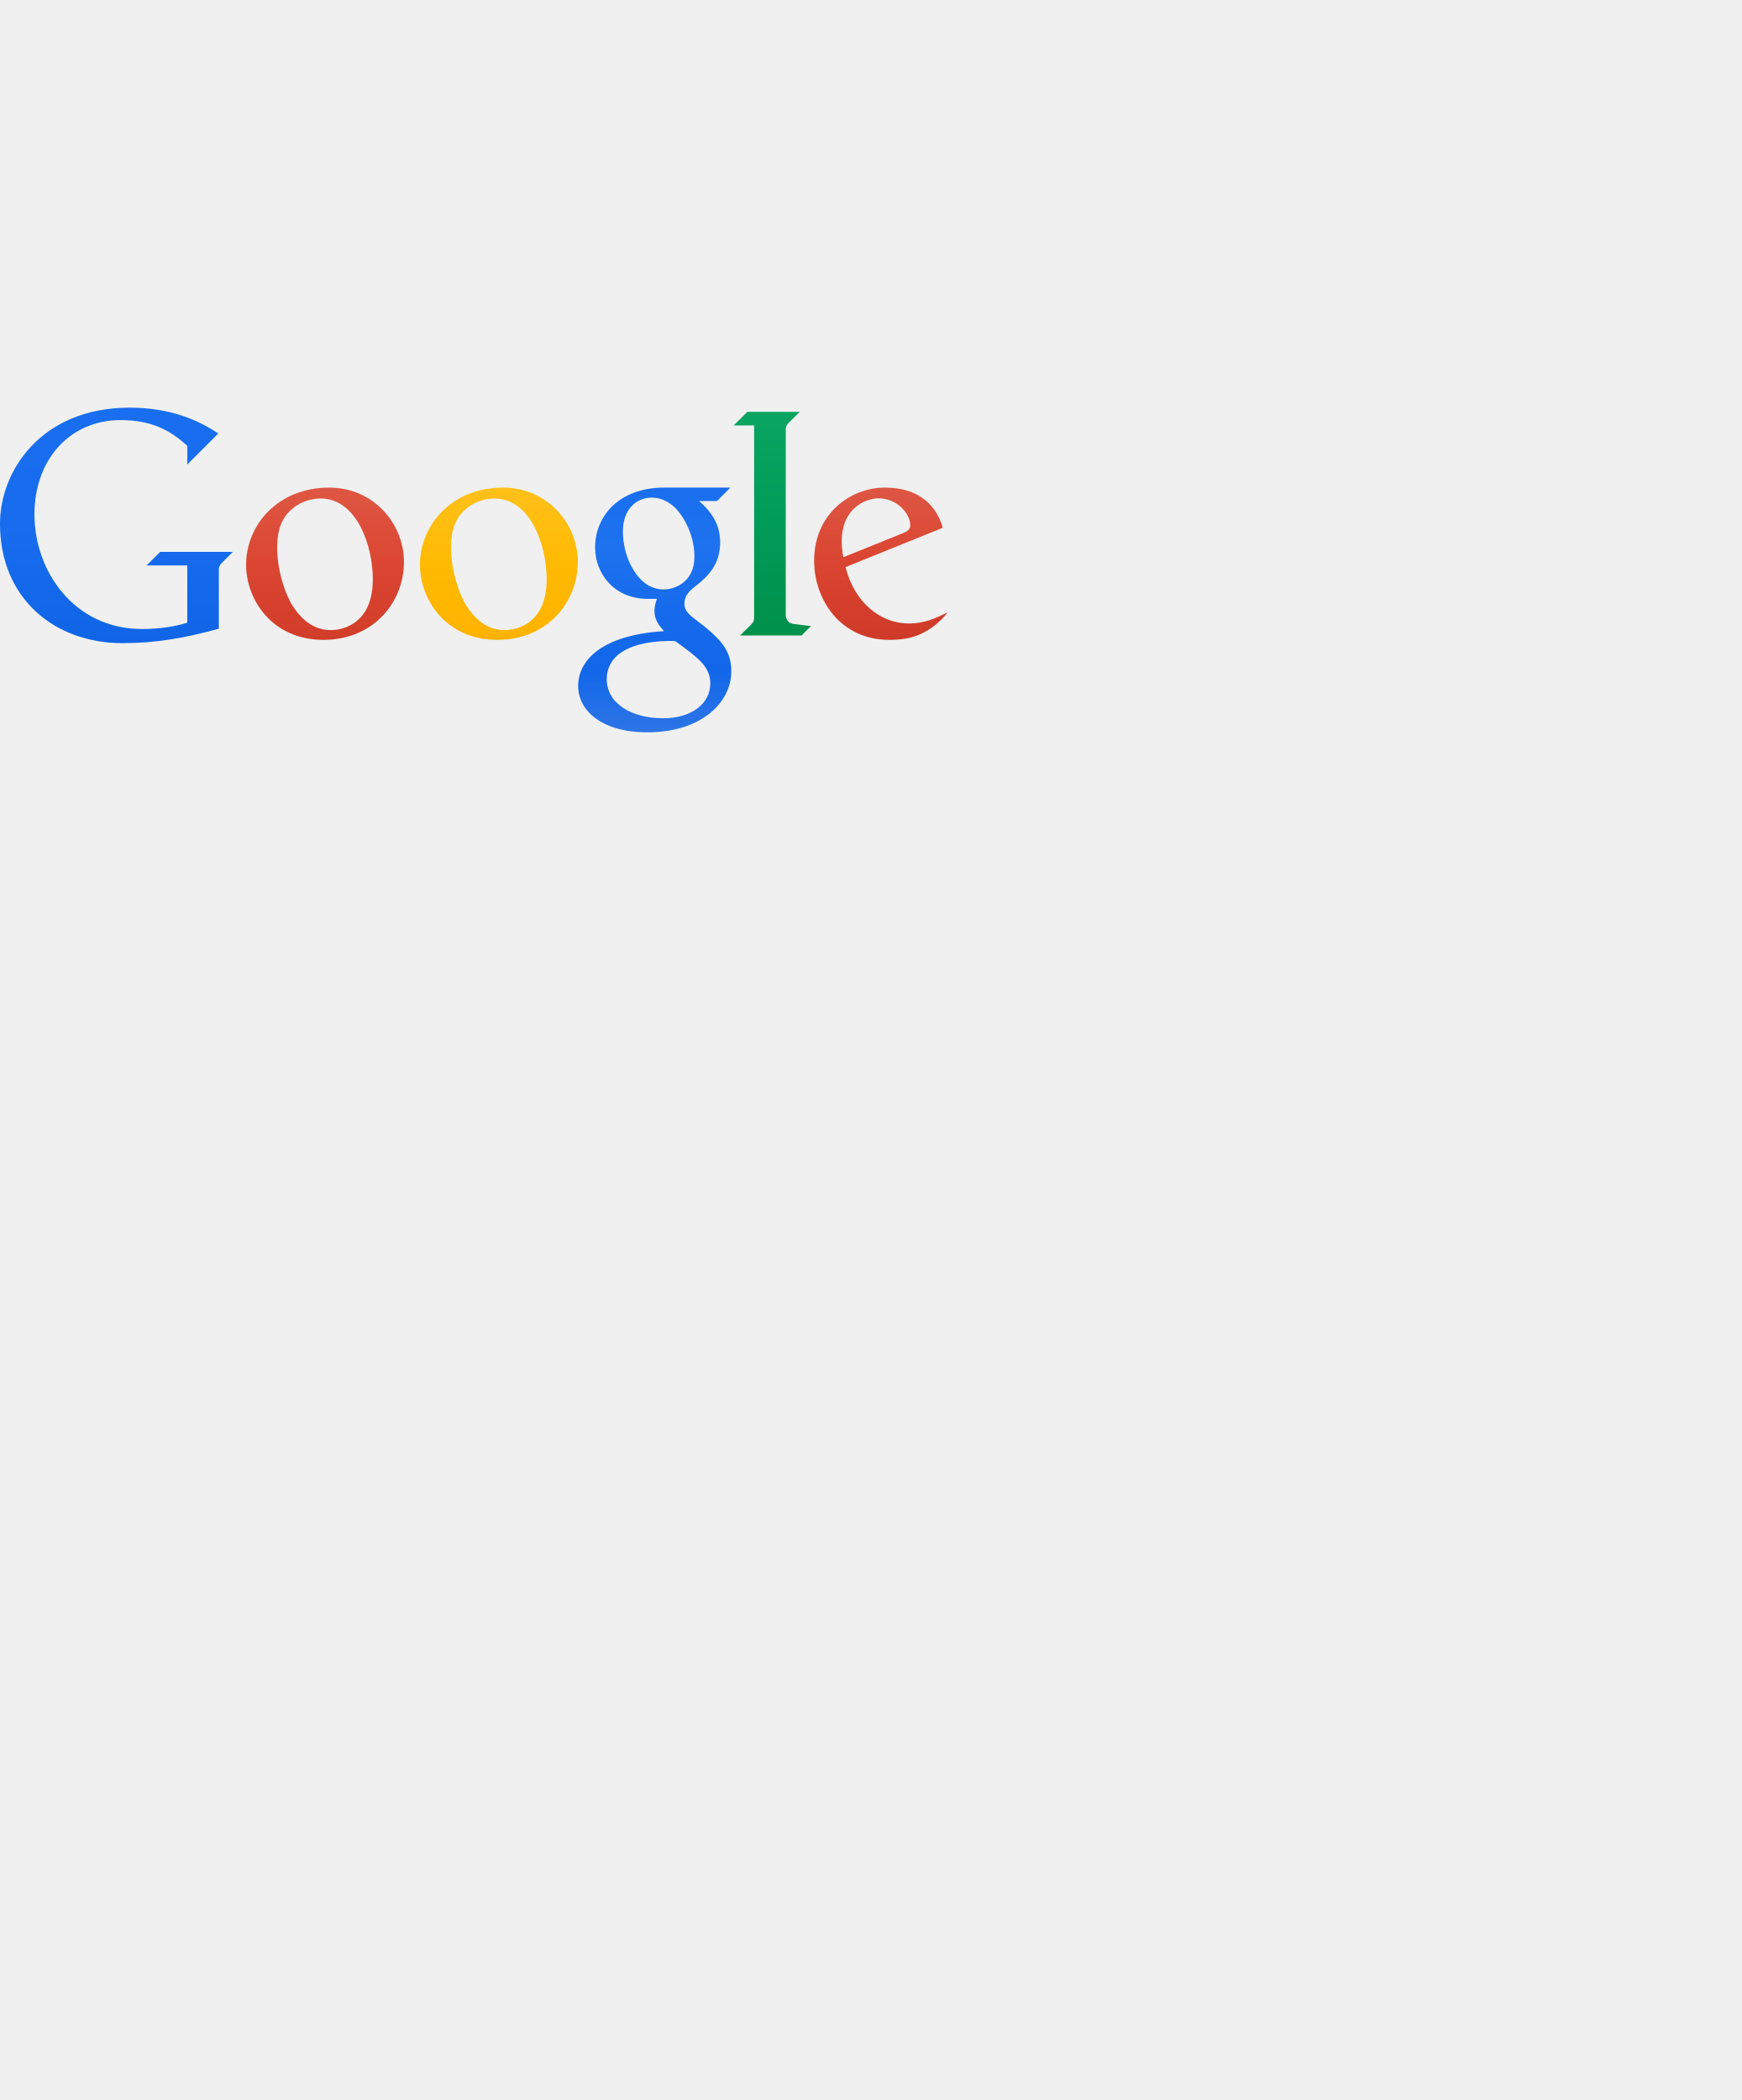
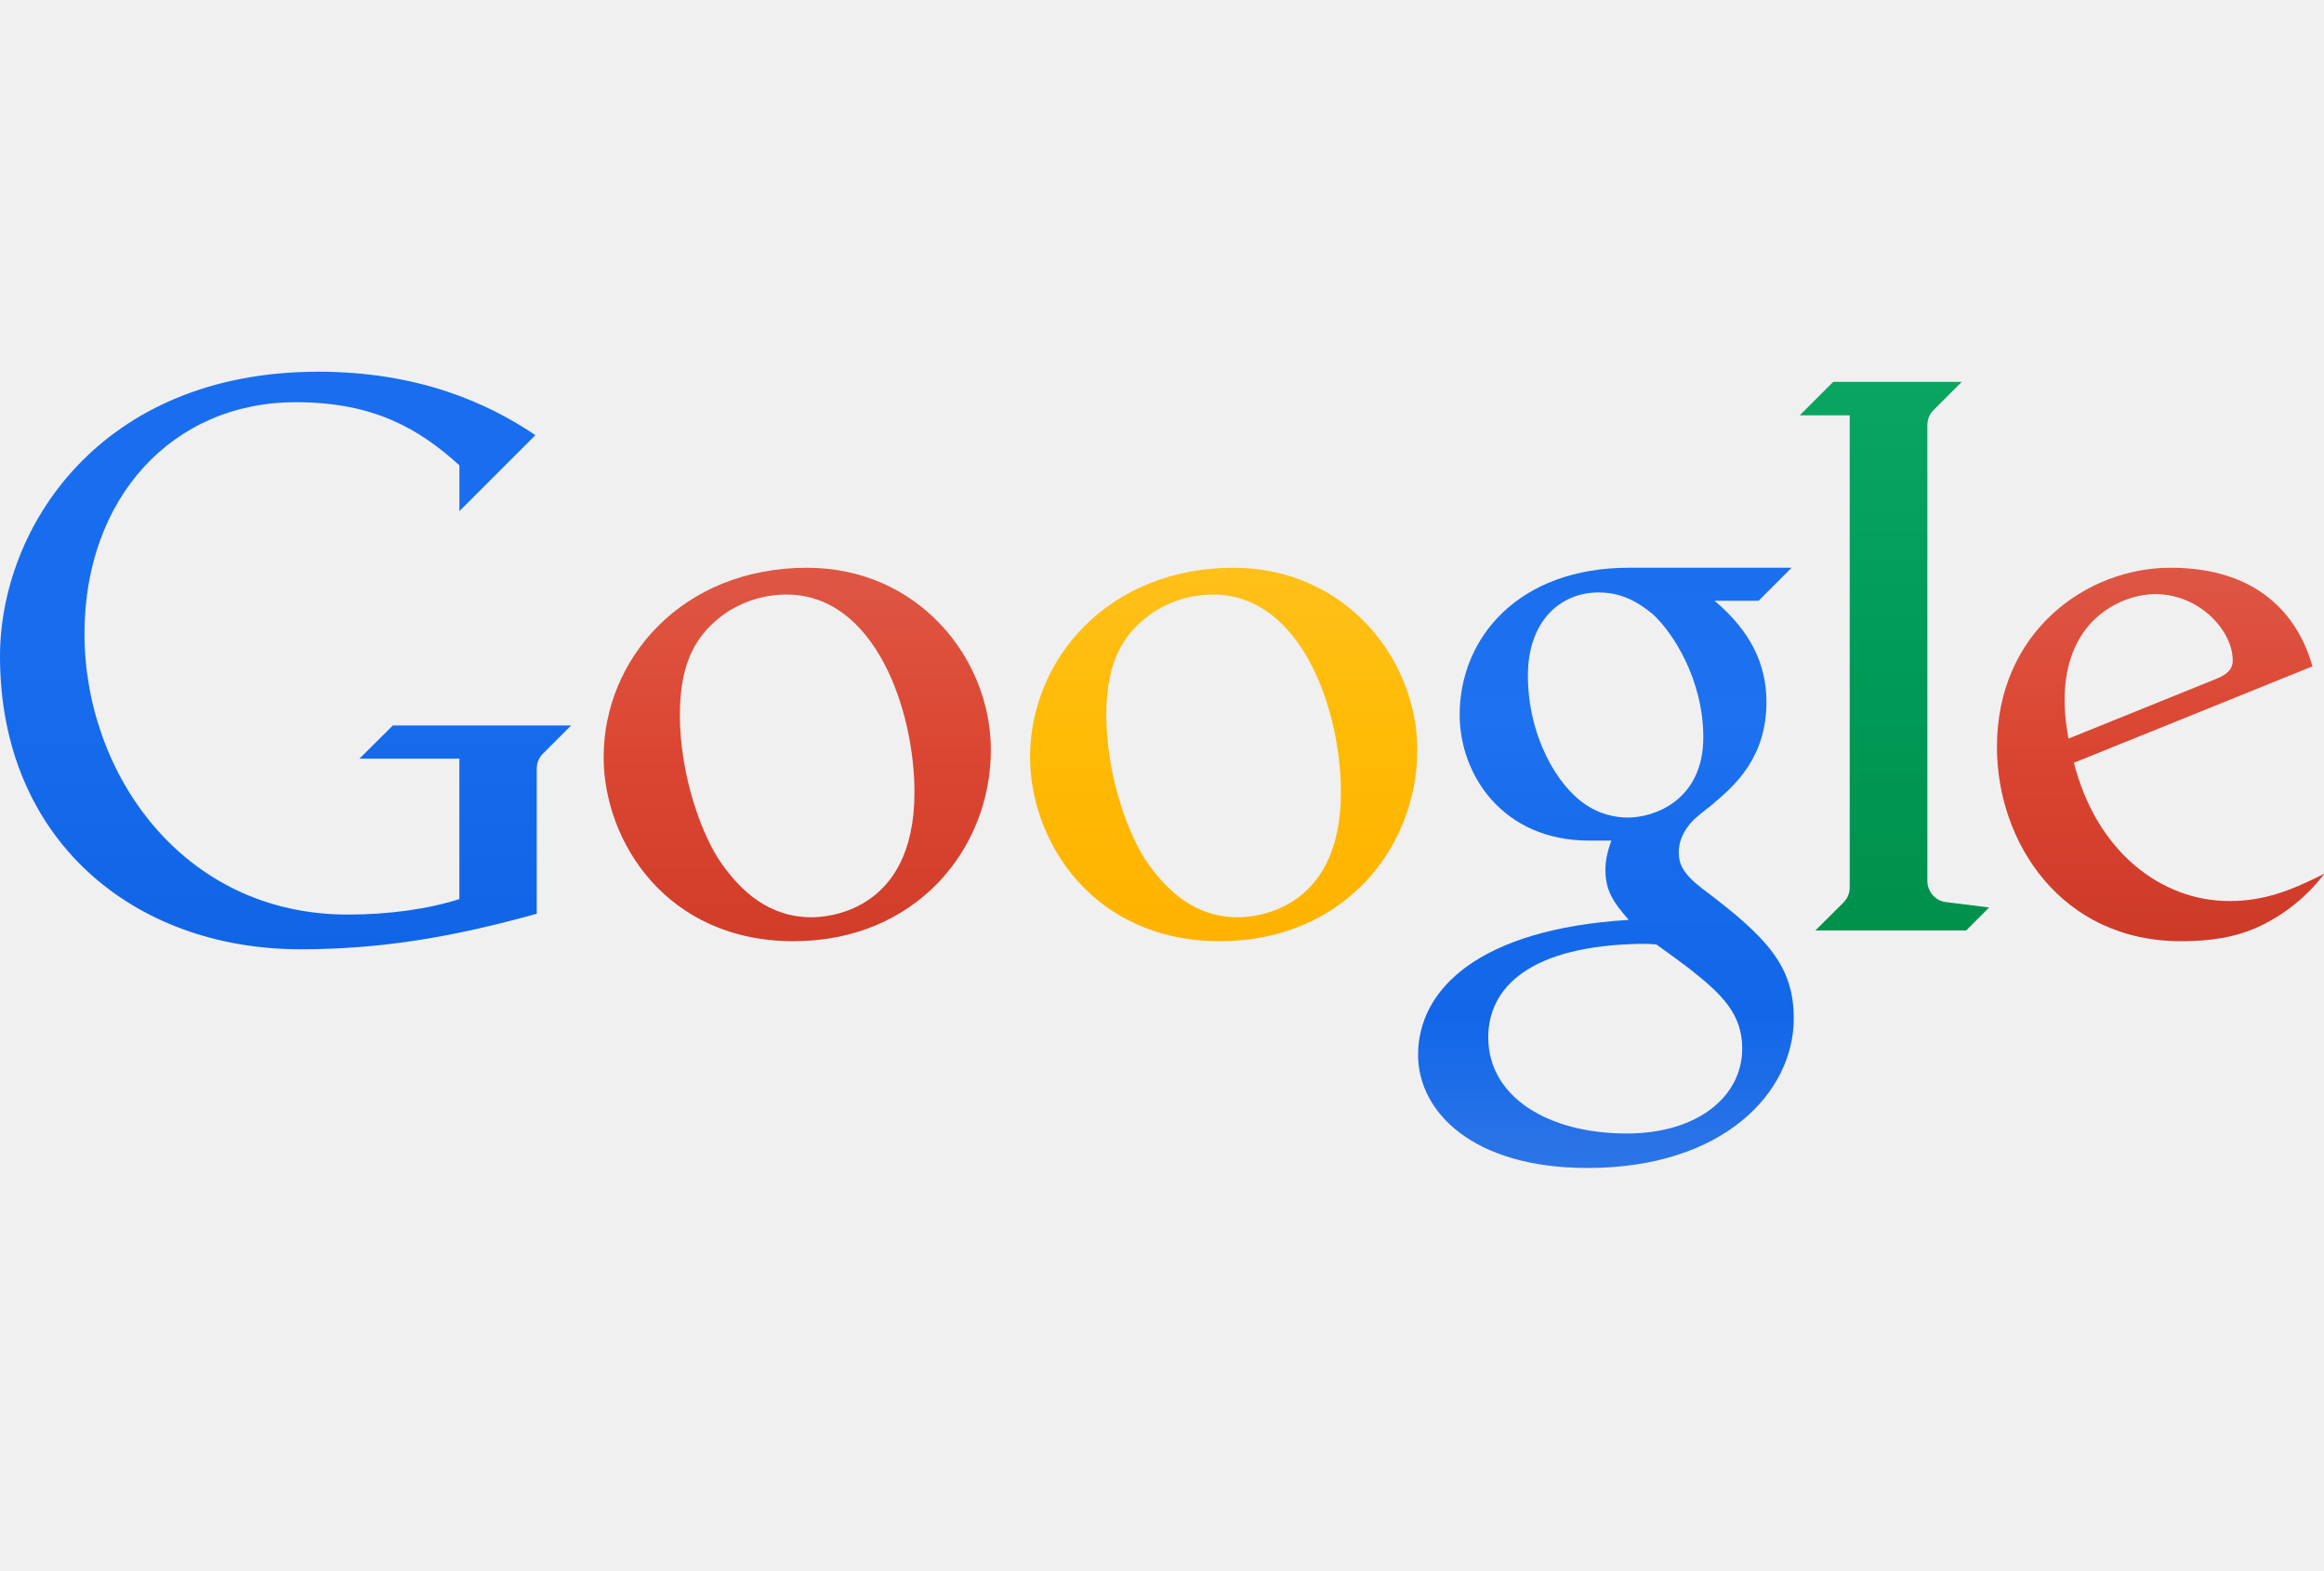
- <svg xmlns="http://www.w3.org/2000/svg" width="136" height="164" viewBox="0 0 136 164" fill="none">
+ <svg xmlns="http://www.w3.org/2000/svg" viewBox="0 20 74 50" fill="none">
  <g clip-path="url(#clip0_291_428)">
    <mask id="mask0_291_428" style="mask-type:luminance" maskUnits="userSpaceOnUse" x="0" y="20" width="75" height="50">
      <path d="M74.008 20.031H0V69.002H74.008V20.031Z" fill="white" />
    </mask>
    <g mask="url(#mask0_291_428)">
      <path d="M11.444 44.158H14.627V48.628C13.634 48.947 12.38 49.122 11.077 49.122C5.794 49.122 2.69 44.598 2.69 40.18C2.69 35.847 5.498 32.807 9.416 32.807C11.895 32.807 13.337 33.647 14.628 34.817V36.276L17.048 33.856C15.517 32.82 13.301 31.836 10.133 31.836C3.179 31.836 0 36.812 0 40.901C0 46.721 4.239 50.227 9.566 50.227C12.149 50.227 14.442 49.833 17.091 49.095V44.477C17.091 44.24 17.195 44.078 17.35 43.936L18.186 43.1H12.509L11.444 44.158Z" fill="url(#paint0_linear_291_428)" />
      <path d="M25.704 38.078C21.701 38.078 19.221 41.003 19.221 44.108C19.221 46.788 21.219 49.97 25.267 49.97C29.161 49.97 31.55 47.039 31.55 43.88C31.55 40.937 29.215 38.079 25.704 38.079V38.078ZM25.04 38.931C27.862 38.931 29.118 42.608 29.118 45.23C29.118 49.131 26.193 49.208 25.843 49.208C24.504 49.208 23.568 48.399 22.868 47.337C22.251 46.359 21.648 44.542 21.648 42.766C21.648 40.997 22.227 40.133 23.139 39.498C23.884 39.022 24.581 38.931 25.038 38.931H25.04Z" fill="url(#paint1_linear_291_428)" />
      <path d="M51.866 38.078C48.37 38.078 46.478 40.292 46.478 42.763C46.478 44.645 47.826 46.767 50.607 46.767H51.31C51.31 46.767 51.119 47.233 51.118 47.682C51.118 48.345 51.356 48.718 51.862 49.291C47.077 49.583 45.154 51.512 45.154 53.587C45.154 55.403 46.894 57.191 50.548 57.191C54.875 57.191 57.116 54.788 57.116 52.431C57.116 50.768 56.288 49.857 54.191 48.286C53.575 47.807 53.455 47.502 53.455 47.143C53.455 46.629 53.763 46.289 53.875 46.161C54.074 45.951 54.418 45.712 54.546 45.597C55.251 45.001 56.246 44.117 56.246 42.354C56.246 41.145 55.743 40.104 54.597 39.13H55.996L57.047 38.078L51.866 38.078ZM50.901 38.865C51.536 38.865 52.065 39.089 52.624 39.554C53.245 40.114 54.236 41.617 54.236 43.477C54.236 45.483 52.677 46.033 51.833 46.033C51.42 46.033 50.925 45.917 50.506 45.631C49.575 45.027 48.651 43.42 48.651 41.508C48.651 39.783 49.679 38.865 50.901 38.865ZM52.286 50.053C52.552 50.053 52.744 50.075 52.744 50.075C52.744 50.075 53.374 50.524 53.813 50.86C54.837 51.669 55.475 52.288 55.475 53.39C55.475 54.905 54.07 56.093 51.794 56.093C49.297 56.093 47.388 54.93 47.388 53.03C47.388 51.457 48.696 50.103 52.286 50.053Z" fill="url(#paint2_linear_291_428)" />
      <path d="M57.806 49.627H62.606L63.337 48.896L61.961 48.724C61.59 48.679 61.37 48.358 61.37 48.048V33.551C61.37 33.265 61.502 33.119 61.599 33.026L62.465 32.16H58.372L57.307 33.225H58.898V48.243C58.898 48.456 58.831 48.602 58.686 48.751L57.806 49.627Z" fill="url(#paint3_linear_291_428)" />
      <path d="M69.112 38.078C66.433 38.078 63.586 40.121 63.586 43.788C63.586 46.816 65.629 49.97 69.445 49.97C70.396 49.97 71.18 49.847 71.914 49.511C72.701 49.148 73.459 48.559 74.012 47.819C72.968 48.345 72.117 48.691 70.985 48.691C68.835 48.691 66.762 47.14 66.037 44.288L73.632 41.218C73.194 39.653 71.956 38.078 69.114 38.078H69.112ZM68.617 38.917C70.055 38.917 71.094 40.1 71.094 41.026C71.094 41.325 70.906 41.483 70.535 41.63L65.866 43.518C65.866 43.518 65.74 42.93 65.74 42.295C65.74 39.63 67.666 38.917 68.617 38.917Z" fill="url(#paint4_linear_291_428)" />
      <path d="M39.282 38.078C35.279 38.078 32.799 41.003 32.799 44.108C32.799 46.788 34.797 49.97 38.845 49.97C42.739 49.97 45.128 47.039 45.128 43.88C45.128 40.937 42.794 38.079 39.282 38.079V38.078ZM38.618 38.931C41.44 38.931 42.697 42.608 42.697 45.23C42.697 49.131 39.771 49.208 39.421 49.208C38.082 49.208 37.147 48.399 36.446 47.337C35.829 46.359 35.227 44.542 35.227 42.766C35.227 40.997 35.806 40.133 36.717 39.498C37.462 39.022 38.159 38.931 38.617 38.931H38.618Z" fill="url(#paint5_linear_291_428)" />
    </g>
  </g>
  <defs>
    <linearGradient id="paint0_linear_291_428" x1="9.048" y1="31.784" x2="9.048" y2="50.226" gradientUnits="userSpaceOnUse">
      <stop stop-color="#196EEF" />
      <stop offset="0.5" stop-color="#186DEE" />
      <stop offset="1" stop-color="#1065E7" />
    </linearGradient>
    <linearGradient id="paint1_linear_291_428" x1="25.341" y1="38.05" x2="25.341" y2="49.975" gradientUnits="userSpaceOnUse">
      <stop stop-color="#DE5744" />
      <stop offset="0.5" stop-color="#DB4632" />
      <stop offset="1" stop-color="#D13D29" />
    </linearGradient>
    <linearGradient id="paint2_linear_291_428" x1="51.091" y1="38.051" x2="51.091" y2="57.198" gradientUnits="userSpaceOnUse">
      <stop stop-color="#1A6FEF" />
      <stop offset="0.25" stop-color="#1E72EF" />
      <stop offset="0.5" stop-color="#166BEC" />
      <stop offset="0.75" stop-color="#1267E9" />
      <stop offset="1" stop-color="#1063E5" stop-opacity="0.87" />
    </linearGradient>
    <linearGradient id="paint3_linear_291_428" x1="60.278" y1="32.119" x2="60.278" y2="49.644" gradientUnits="userSpaceOnUse">
      <stop stop-color="#0AA561" />
      <stop offset="0.5" stop-color="#009B58" />
      <stop offset="1" stop-color="#00914B" />
    </linearGradient>
    <linearGradient id="paint4_linear_291_428" x1="68.756" y1="38.05" x2="68.756" y2="49.942" gradientUnits="userSpaceOnUse">
      <stop stop-color="#DE5644" />
      <stop offset="0.5" stop-color="#DA4531" />
      <stop offset="1" stop-color="#CE3A28" />
    </linearGradient>
    <linearGradient id="paint5_linear_291_428" x1="38.919" y1="38.076" x2="38.919" y2="49.951" gradientUnits="userSpaceOnUse">
      <stop stop-color="#FFC01A" />
      <stop offset="0.5" stop-color="#FFBA03" />
      <stop offset="1" stop-color="#FFB300" />
    </linearGradient>
    <clipPath id="clip0_291_428">
      <rect width="74.008" height="48.971" fill="white" transform="translate(0 20.0312)" />
    </clipPath>
  </defs>
</svg>
